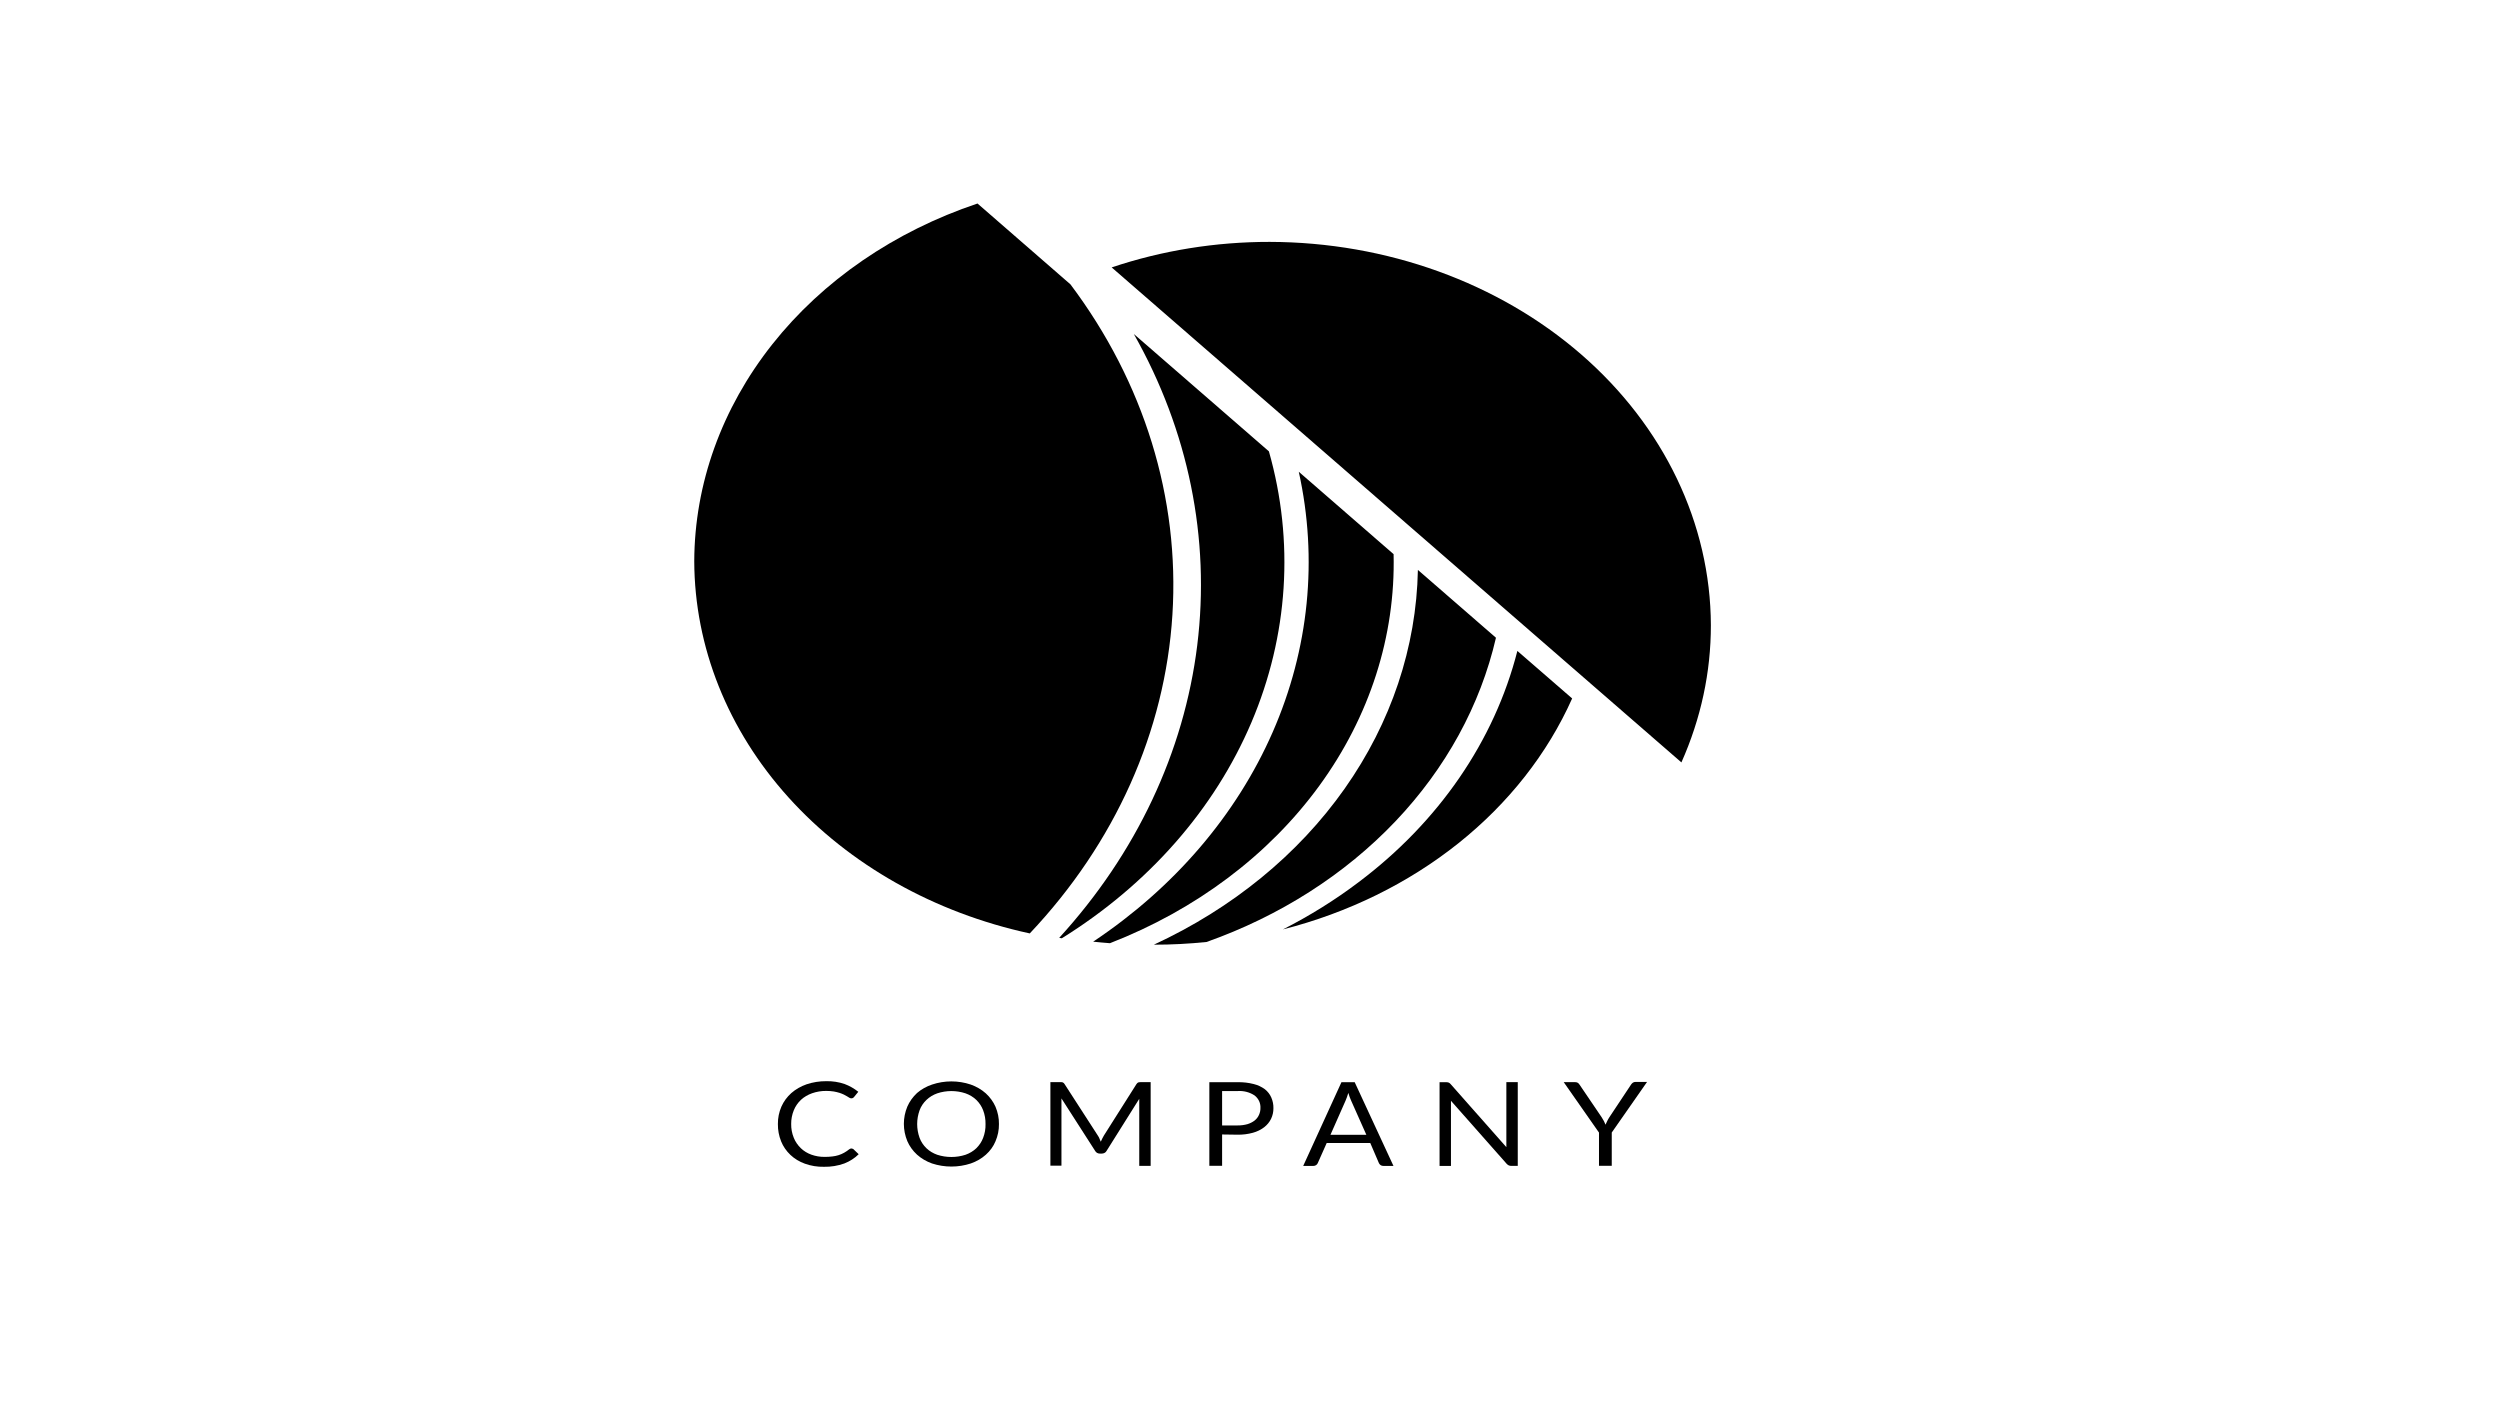
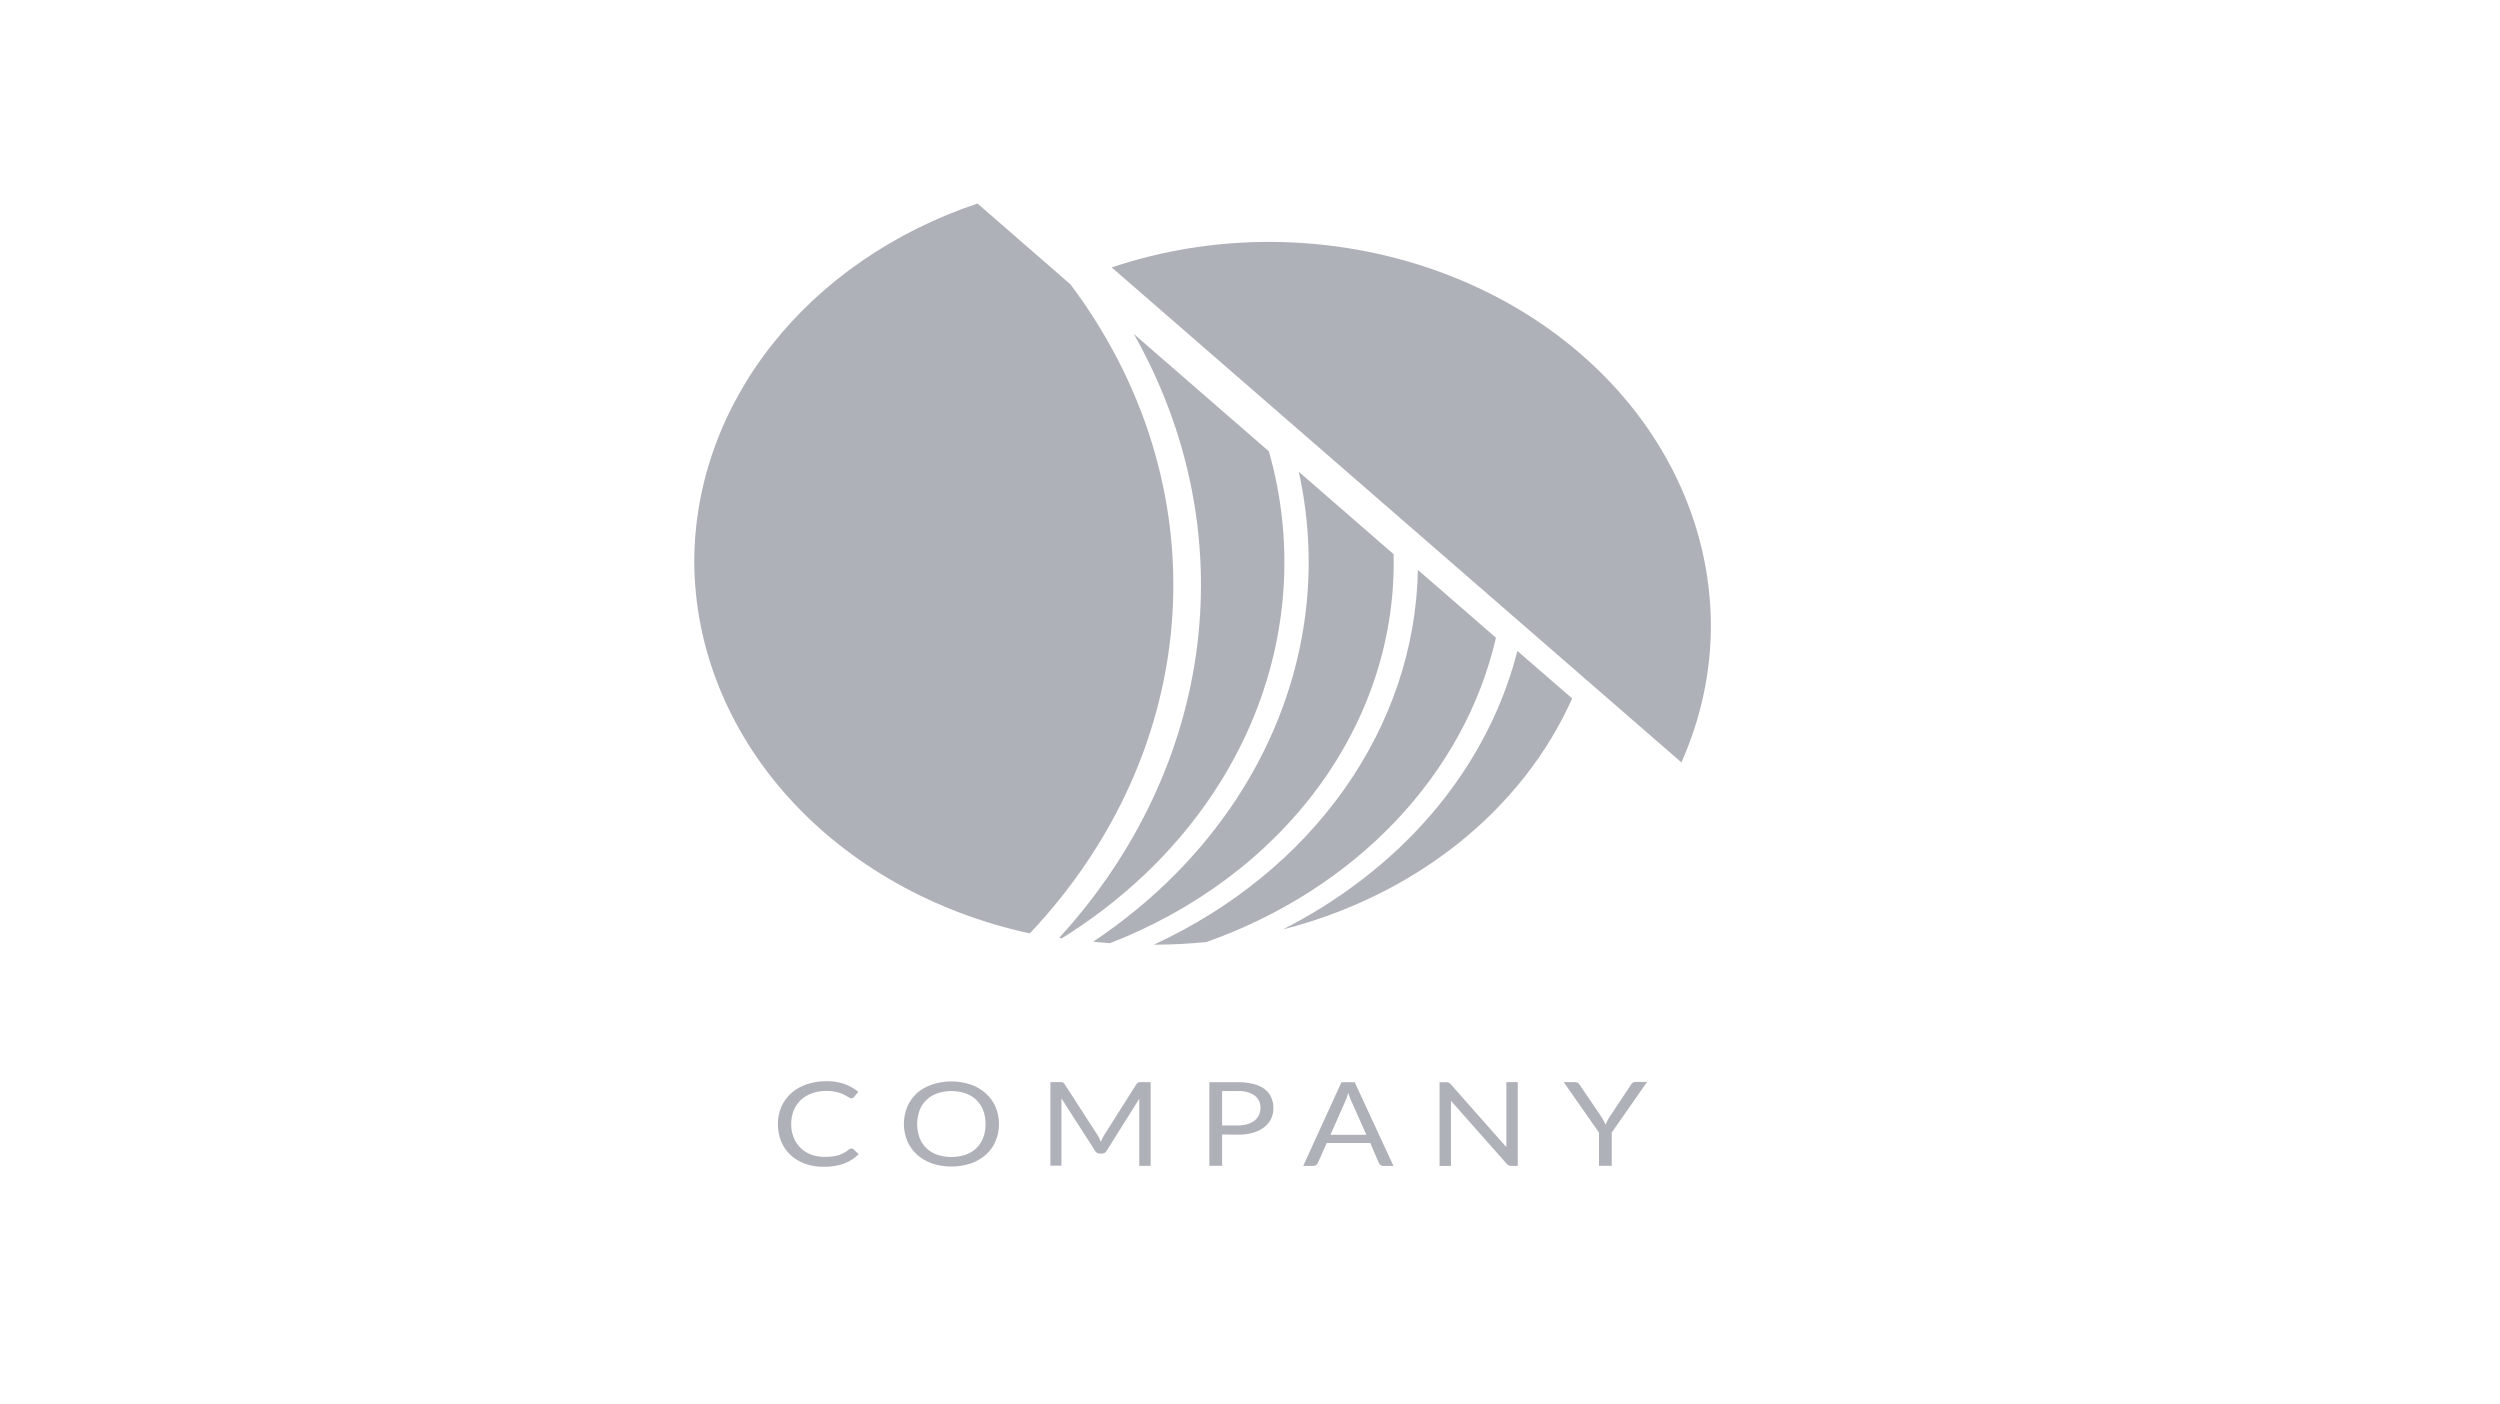
<svg xmlns="http://www.w3.org/2000/svg" version="1.1" width="57" height="32" viewBox="0 0 57 32">
-   <path d="M19.417 26.187c0.008 0 0.017 0.002 0.025 0.005s0.015 0.007 0.020 0.013l0.116 0.111c-0.090 0.090-0.202 0.162-0.327 0.211-0.147 0.053-0.305 0.079-0.464 0.076-0.149 0.003-0.298-0.021-0.436-0.071-0.125-0.045-0.237-0.113-0.329-0.2-0.094-0.089-0.166-0.194-0.212-0.308-0.051-0.127-0.076-0.261-0.074-0.396-0.002-0.135 0.025-0.27 0.080-0.397 0.051-0.115 0.127-0.22 0.225-0.308 0.099-0.087 0.218-0.155 0.349-0.201 0.143-0.048 0.296-0.072 0.449-0.071 0.143-0.003 0.285 0.019 0.417 0.064 0.115 0.043 0.221 0.104 0.313 0.178l-0.097 0.119c-0.007 0.008-0.015 0.016-0.025 0.021-0.011 0.007-0.025 0.010-0.039 0.009-0.015-0.001-0.030-0.005-0.042-0.013l-0.052-0.032-0.073-0.040c-0.031-0.015-0.064-0.028-0.097-0.039-0.043-0.013-0.087-0.024-0.132-0.032-0.057-0.009-0.115-0.013-0.173-0.013-0.111-0.001-0.22 0.017-0.323 0.053-0.096 0.034-0.182 0.084-0.253 0.149-0.073 0.069-0.128 0.15-0.164 0.238-0.041 0.101-0.061 0.207-0.060 0.313-0.002 0.108 0.018 0.216 0.060 0.318 0.035 0.087 0.090 0.167 0.161 0.236 0.067 0.064 0.149 0.114 0.241 0.147 0.095 0.034 0.197 0.051 0.3 0.050 0.059 0.001 0.119-0.003 0.177-0.010 0.096-0.010 0.188-0.039 0.269-0.085 0.041-0.023 0.079-0.049 0.115-0.078 0.015-0.012 0.035-0.020 0.055-0.020z" />
-   <path d="M22.776 25.629c0.002 0.134-0.025 0.267-0.079 0.393-0.047 0.114-0.122 0.218-0.219 0.305s-0.214 0.155-0.344 0.2c-0.285 0.094-0.599 0.094-0.884 0-0.129-0.046-0.245-0.114-0.342-0.201-0.097-0.089-0.172-0.194-0.221-0.308-0.105-0.255-0.105-0.533 0-0.787 0.050-0.115 0.125-0.22 0.221-0.31 0.097-0.084 0.214-0.15 0.342-0.193 0.284-0.096 0.6-0.096 0.884 0 0.129 0.046 0.246 0.114 0.343 0.201 0.096 0.088 0.17 0.191 0.22 0.304 0.054 0.127 0.081 0.261 0.079 0.395zM22.47 25.629c0.002-0.107-0.016-0.214-0.055-0.316-0.033-0.087-0.086-0.168-0.156-0.236-0.068-0.065-0.152-0.116-0.246-0.149-0.207-0.069-0.436-0.069-0.643 0-0.094 0.033-0.178 0.084-0.246 0.149-0.071 0.068-0.125 0.149-0.157 0.236-0.074 0.206-0.074 0.426 0 0.632 0.033 0.087 0.086 0.168 0.157 0.236 0.068 0.065 0.152 0.115 0.246 0.148 0.207 0.067 0.436 0.067 0.643 0 0.094-0.033 0.177-0.083 0.246-0.148 0.070-0.069 0.123-0.149 0.156-0.236 0.039-0.102 0.058-0.209 0.055-0.316z" />
-   <path d="M25.067 25.96l0.031 0.071c0.012-0.025 0.022-0.048 0.033-0.071 0.011-0.024 0.024-0.047 0.038-0.070l0.743-1.174c0.015-0.020 0.028-0.033 0.042-0.037 0.020-0.005 0.040-0.007 0.061-0.006h0.22v1.909h-0.26v-1.404c0-0.018 0-0.038 0-0.059-0.001-0.022-0.001-0.044 0-0.066l-0.747 1.19c-0.009 0.018-0.025 0.033-0.044 0.043s-0.041 0.016-0.064 0.016h-0.042c-0.023 0-0.045-0.005-0.064-0.016s-0.034-0.026-0.044-0.044l-0.769-1.198c0 0.023 0 0.046 0 0.068s0 0.043 0 0.061v1.404h-0.252v-1.905h0.22c0.021-0.001 0.041 0.001 0.061 0.006 0.018 0.008 0.032 0.021 0.041 0.037l0.759 1.175c0.015 0.022 0.028 0.045 0.038 0.068z" />
-   <path d="M27.864 25.865v0.715h-0.291v-1.906h0.649c0.122-0.002 0.245 0.012 0.362 0.042 0.094 0.023 0.181 0.064 0.256 0.119 0.065 0.052 0.114 0.116 0.145 0.187 0.034 0.078 0.051 0.161 0.049 0.244 0.001 0.084-0.017 0.167-0.054 0.244-0.035 0.073-0.089 0.138-0.157 0.191-0.075 0.057-0.162 0.1-0.257 0.126-0.113 0.031-0.232 0.046-0.35 0.044l-0.352-0.005zM27.864 25.66h0.352c0.076 0.001 0.153-0.009 0.225-0.029 0.060-0.018 0.116-0.046 0.163-0.082 0.044-0.035 0.078-0.078 0.099-0.126 0.024-0.051 0.036-0.105 0.035-0.16 0.003-0.053-0.007-0.106-0.029-0.155s-0.057-0.094-0.102-0.13c-0.111-0.075-0.251-0.112-0.391-0.102h-0.352v0.786z" />
-   <path d="M31.772 26.583h-0.23c-0.023 0.001-0.046-0.006-0.064-0.018-0.016-0.012-0.029-0.027-0.038-0.044l-0.198-0.461h-0.993l-0.205 0.461c-0.008 0.017-0.020 0.032-0.036 0.043-0.018 0.013-0.042 0.020-0.065 0.019h-0.23l0.872-1.909h0.302l0.884 1.909zM30.333 25.874h0.82l-0.346-0.777c-0.026-0.058-0.048-0.118-0.065-0.179l-0.033 0.1c-0.010 0.030-0.022 0.058-0.032 0.081l-0.343 0.776z" />
-   <path d="M33.029 24.682c0.017 0.008 0.032 0.020 0.044 0.034l1.272 1.439c0-0.023 0-0.046 0-0.067s0-0.043 0-0.063v-1.352h0.26v1.909h-0.145c-0.021 0.001-0.041-0.003-0.060-0.011-0.018-0.009-0.034-0.021-0.047-0.035l-1.271-1.438c0.001 0.022 0.001 0.044 0 0.066 0 0.021 0 0.040 0 0.058v1.361h-0.26v-1.909h0.154c0.018-0 0.036 0.003 0.052 0.009z" />
-   <path d="M36.748 25.823v0.758h-0.291v-0.758l-0.804-1.15h0.26c0.022-0.001 0.045 0.005 0.063 0.016 0.016 0.012 0.029 0.027 0.039 0.043l0.503 0.742c0.020 0.032 0.038 0.061 0.052 0.088s0.026 0.054 0.036 0.081l0.038-0.082c0.014-0.030 0.031-0.059 0.049-0.087l0.496-0.747c0.010-0.015 0.023-0.028 0.038-0.040 0.017-0.013 0.040-0.020 0.063-0.019h0.263l-0.806 1.155z" />
-   <path d="M24.923 21.47c0.127 0.014 0.254 0.025 0.384 0.035 1.962-0.763 3.622-2.011 4.772-3.588s1.74-3.415 1.695-5.282l-2.162-1.879c0.44 1.988 0.234 4.043-0.594 5.935s-2.246 3.547-4.094 4.779z" />
-   <path d="M24.151 21.383l0.058 0.010c1.975-1.228 3.481-2.942 4.323-4.921s0.981-4.133 0.399-6.181l-3.080-2.676c1.246 2.2 1.747 4.661 1.446 7.098s-1.393 4.75-3.147 6.67z" />
-   <path d="M34.596 14.841c-0.523 2.052-1.794 3.902-3.624 5.276-0.534 0.404-1.111 0.763-1.722 1.074 1.49-0.38 2.859-1.053 4.003-1.966s2.030-2.042 2.592-3.3l-1.249-1.084z" />
-   <path d="M34.106 14.539l-1.778-1.545c-0.034 1.762-0.61 3.483-1.669 4.986s-2.562 2.731-4.352 3.559h0.009c0.399-0 0.798-0.021 1.194-0.062 1.673-0.593 3.151-1.537 4.303-2.748s1.94-2.65 2.295-4.189z" />
-   <path d="M24.409 6.486l-2.122-1.846c-1.897 0.637-3.528 1.756-4.68 3.212s-1.772 3.179-1.778 4.946v0c0.007 1.952 0.763 3.846 2.149 5.383s3.322 2.628 5.501 3.101c1.946-2.060 3.085-4.605 3.252-7.266s-0.647-5.299-2.323-7.53z" />
-   <path d="M39.008 14.255c-0.008-2.316-1.070-4.535-2.955-6.173s-4.439-2.561-7.105-2.567c-1.232-0.001-2.453 0.196-3.602 0.582l12.99 11.286c0.445-0.998 0.673-2.058 0.672-3.128z" />
+   <path fill="#afb1b8" d="M19.417 26.187c0.008 0 0.017 0.002 0.025 0.005s0.015 0.007 0.020 0.013l0.116 0.111c-0.090 0.090-0.202 0.162-0.327 0.211-0.147 0.053-0.305 0.079-0.464 0.076-0.149 0.003-0.298-0.021-0.436-0.071-0.125-0.045-0.237-0.113-0.329-0.2-0.094-0.089-0.166-0.194-0.212-0.308-0.051-0.127-0.076-0.261-0.074-0.396-0.002-0.135 0.025-0.27 0.080-0.397 0.051-0.115 0.127-0.22 0.225-0.308 0.099-0.087 0.218-0.155 0.349-0.201 0.143-0.048 0.296-0.072 0.449-0.071 0.143-0.003 0.285 0.019 0.417 0.064 0.115 0.043 0.221 0.104 0.313 0.178l-0.097 0.119c-0.007 0.008-0.015 0.016-0.025 0.021-0.011 0.007-0.025 0.010-0.039 0.009-0.015-0.001-0.030-0.005-0.042-0.013l-0.052-0.032-0.073-0.040c-0.031-0.015-0.064-0.028-0.097-0.039-0.043-0.013-0.087-0.024-0.132-0.032-0.057-0.009-0.115-0.013-0.173-0.013-0.111-0.001-0.22 0.017-0.323 0.053-0.096 0.034-0.182 0.084-0.253 0.149-0.073 0.069-0.128 0.15-0.164 0.238-0.041 0.101-0.061 0.207-0.060 0.313-0.002 0.108 0.018 0.216 0.060 0.318 0.035 0.087 0.090 0.167 0.161 0.236 0.067 0.064 0.149 0.114 0.241 0.147 0.095 0.034 0.197 0.051 0.3 0.050 0.059 0.001 0.119-0.003 0.177-0.010 0.096-0.010 0.188-0.039 0.269-0.085 0.041-0.023 0.079-0.049 0.115-0.078 0.015-0.012 0.035-0.020 0.055-0.020z" />
+   <path fill="#afb1b8" d="M22.776 25.629c0.002 0.134-0.025 0.267-0.079 0.393-0.047 0.114-0.122 0.218-0.219 0.305s-0.214 0.155-0.344 0.2c-0.285 0.094-0.599 0.094-0.884 0-0.129-0.046-0.245-0.114-0.342-0.201-0.097-0.089-0.172-0.194-0.221-0.308-0.105-0.255-0.105-0.533 0-0.787 0.050-0.115 0.125-0.22 0.221-0.31 0.097-0.084 0.214-0.15 0.342-0.193 0.284-0.096 0.6-0.096 0.884 0 0.129 0.046 0.246 0.114 0.343 0.201 0.096 0.088 0.17 0.191 0.22 0.304 0.054 0.127 0.081 0.261 0.079 0.395zM22.47 25.629c0.002-0.107-0.016-0.214-0.055-0.316-0.033-0.087-0.086-0.168-0.156-0.236-0.068-0.065-0.152-0.116-0.246-0.149-0.207-0.069-0.436-0.069-0.643 0-0.094 0.033-0.178 0.084-0.246 0.149-0.071 0.068-0.125 0.149-0.157 0.236-0.074 0.206-0.074 0.426 0 0.632 0.033 0.087 0.086 0.168 0.157 0.236 0.068 0.065 0.152 0.115 0.246 0.148 0.207 0.067 0.436 0.067 0.643 0 0.094-0.033 0.177-0.083 0.246-0.148 0.070-0.069 0.123-0.149 0.156-0.236 0.039-0.102 0.058-0.209 0.055-0.316z" />
+   <path fill="#afb1b8" d="M25.067 25.96l0.031 0.071c0.012-0.025 0.022-0.048 0.033-0.071 0.011-0.024 0.024-0.047 0.038-0.070l0.743-1.174c0.015-0.020 0.028-0.033 0.042-0.037 0.020-0.005 0.040-0.007 0.061-0.006h0.22v1.909h-0.26v-1.404c0-0.018 0-0.038 0-0.059-0.001-0.022-0.001-0.044 0-0.066l-0.747 1.19c-0.009 0.018-0.025 0.033-0.044 0.043s-0.041 0.016-0.064 0.016h-0.042c-0.023 0-0.045-0.005-0.064-0.016s-0.034-0.026-0.044-0.044l-0.769-1.198c0 0.023 0 0.046 0 0.068s0 0.043 0 0.061v1.404h-0.252v-1.905h0.22c0.021-0.001 0.041 0.001 0.061 0.006 0.018 0.008 0.032 0.021 0.041 0.037l0.759 1.175c0.015 0.022 0.028 0.045 0.038 0.068z" />
+   <path fill="#afb1b8" d="M27.864 25.865v0.715h-0.291v-1.906h0.649c0.122-0.002 0.245 0.012 0.362 0.042 0.094 0.023 0.181 0.064 0.256 0.119 0.065 0.052 0.114 0.116 0.145 0.187 0.034 0.078 0.051 0.161 0.049 0.244 0.001 0.084-0.017 0.167-0.054 0.244-0.035 0.073-0.089 0.138-0.157 0.191-0.075 0.057-0.162 0.1-0.257 0.126-0.113 0.031-0.232 0.046-0.35 0.044l-0.352-0.005zM27.864 25.66h0.352c0.076 0.001 0.153-0.009 0.225-0.029 0.060-0.018 0.116-0.046 0.163-0.082 0.044-0.035 0.078-0.078 0.099-0.126 0.024-0.051 0.036-0.105 0.035-0.16 0.003-0.053-0.007-0.106-0.029-0.155s-0.057-0.094-0.102-0.13c-0.111-0.075-0.251-0.112-0.391-0.102h-0.352v0.786z" />
+   <path fill="#afb1b8" d="M31.772 26.583h-0.23c-0.023 0.001-0.046-0.006-0.064-0.018-0.016-0.012-0.029-0.027-0.038-0.044l-0.198-0.461h-0.993l-0.205 0.461c-0.008 0.017-0.020 0.032-0.036 0.043-0.018 0.013-0.042 0.020-0.065 0.019h-0.23l0.872-1.909h0.302l0.884 1.909zM30.333 25.874h0.82l-0.346-0.777c-0.026-0.058-0.048-0.118-0.065-0.179l-0.033 0.1c-0.010 0.030-0.022 0.058-0.032 0.081l-0.343 0.776z" />
+   <path fill="#afb1b8" d="M33.029 24.682c0.017 0.008 0.032 0.020 0.044 0.034l1.272 1.439c0-0.023 0-0.046 0-0.067s0-0.043 0-0.063v-1.352h0.26v1.909h-0.145c-0.021 0.001-0.041-0.003-0.060-0.011-0.018-0.009-0.034-0.021-0.047-0.035l-1.271-1.438c0.001 0.022 0.001 0.044 0 0.066 0 0.021 0 0.040 0 0.058v1.361h-0.26v-1.909h0.154c0.018-0 0.036 0.003 0.052 0.009z" />
+   <path fill="#afb1b8" d="M36.748 25.823v0.758h-0.291v-0.758l-0.804-1.15h0.26c0.022-0.001 0.045 0.005 0.063 0.016 0.016 0.012 0.029 0.027 0.039 0.043l0.503 0.742c0.020 0.032 0.038 0.061 0.052 0.088s0.026 0.054 0.036 0.081l0.038-0.082c0.014-0.030 0.031-0.059 0.049-0.087l0.496-0.747c0.010-0.015 0.023-0.028 0.038-0.040 0.017-0.013 0.040-0.020 0.063-0.019h0.263l-0.806 1.155z" />
+   <path fill="#afb1b8" d="M24.923 21.47c0.127 0.014 0.254 0.025 0.384 0.035 1.962-0.763 3.622-2.011 4.772-3.588s1.74-3.415 1.695-5.282l-2.162-1.879c0.44 1.988 0.234 4.043-0.594 5.935s-2.246 3.547-4.094 4.779z" />
+   <path fill="#afb1b8" d="M24.151 21.383l0.058 0.010c1.975-1.228 3.481-2.942 4.323-4.921s0.981-4.133 0.399-6.181l-3.080-2.676c1.246 2.2 1.747 4.661 1.446 7.098s-1.393 4.75-3.147 6.67z" />
+   <path fill="#afb1b8" d="M34.596 14.841c-0.523 2.052-1.794 3.902-3.624 5.276-0.534 0.404-1.111 0.763-1.722 1.074 1.49-0.38 2.859-1.053 4.003-1.966s2.030-2.042 2.592-3.3l-1.249-1.084z" />
+   <path fill="#afb1b8" d="M34.106 14.539l-1.778-1.545c-0.034 1.762-0.61 3.483-1.669 4.986s-2.562 2.731-4.352 3.559h0.009c0.399-0 0.798-0.021 1.194-0.062 1.673-0.593 3.151-1.537 4.303-2.748s1.94-2.65 2.295-4.189z" />
+   <path fill="#afb1b8" d="M24.409 6.486l-2.122-1.846c-1.897 0.637-3.528 1.756-4.68 3.212s-1.772 3.179-1.778 4.946v0c0.007 1.952 0.763 3.846 2.149 5.383s3.322 2.628 5.501 3.101c1.946-2.060 3.085-4.605 3.252-7.266s-0.647-5.299-2.323-7.53z" />
+   <path fill="#afb1b8" d="M39.008 14.255c-0.008-2.316-1.070-4.535-2.955-6.173s-4.439-2.561-7.105-2.567c-1.232-0.001-2.453 0.196-3.602 0.582l12.99 11.286c0.445-0.998 0.673-2.058 0.672-3.128z" />
</svg>
